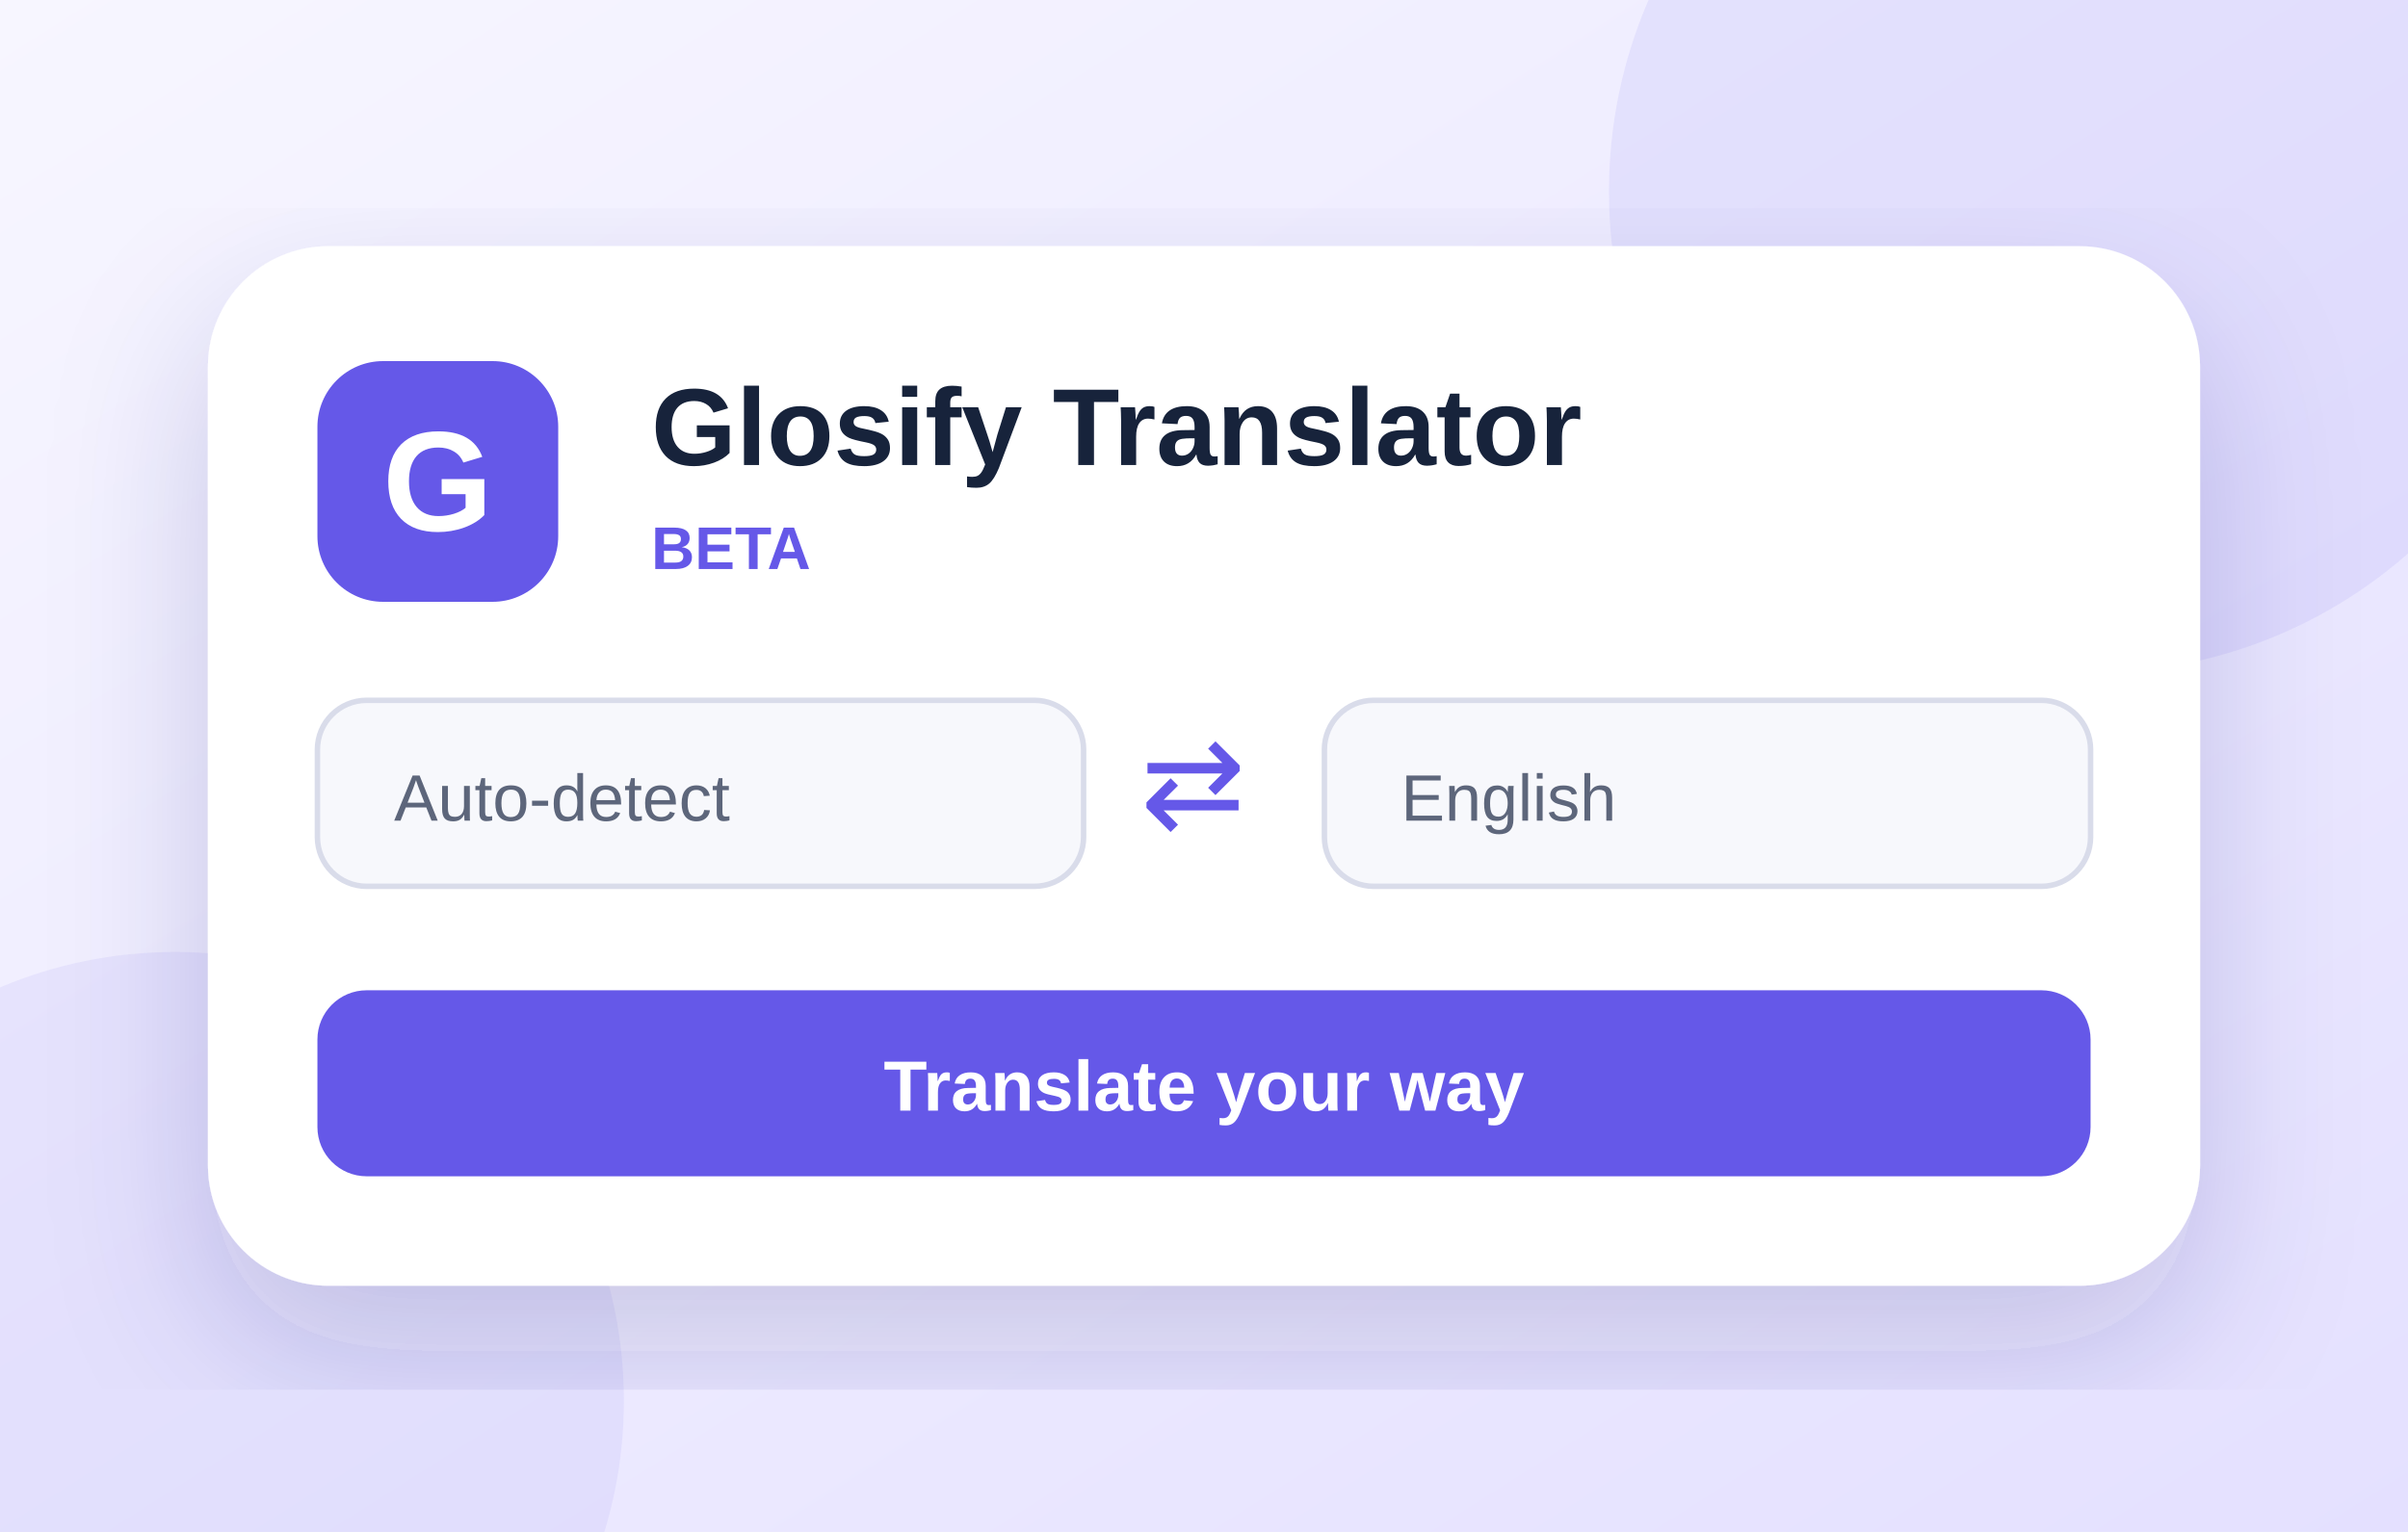
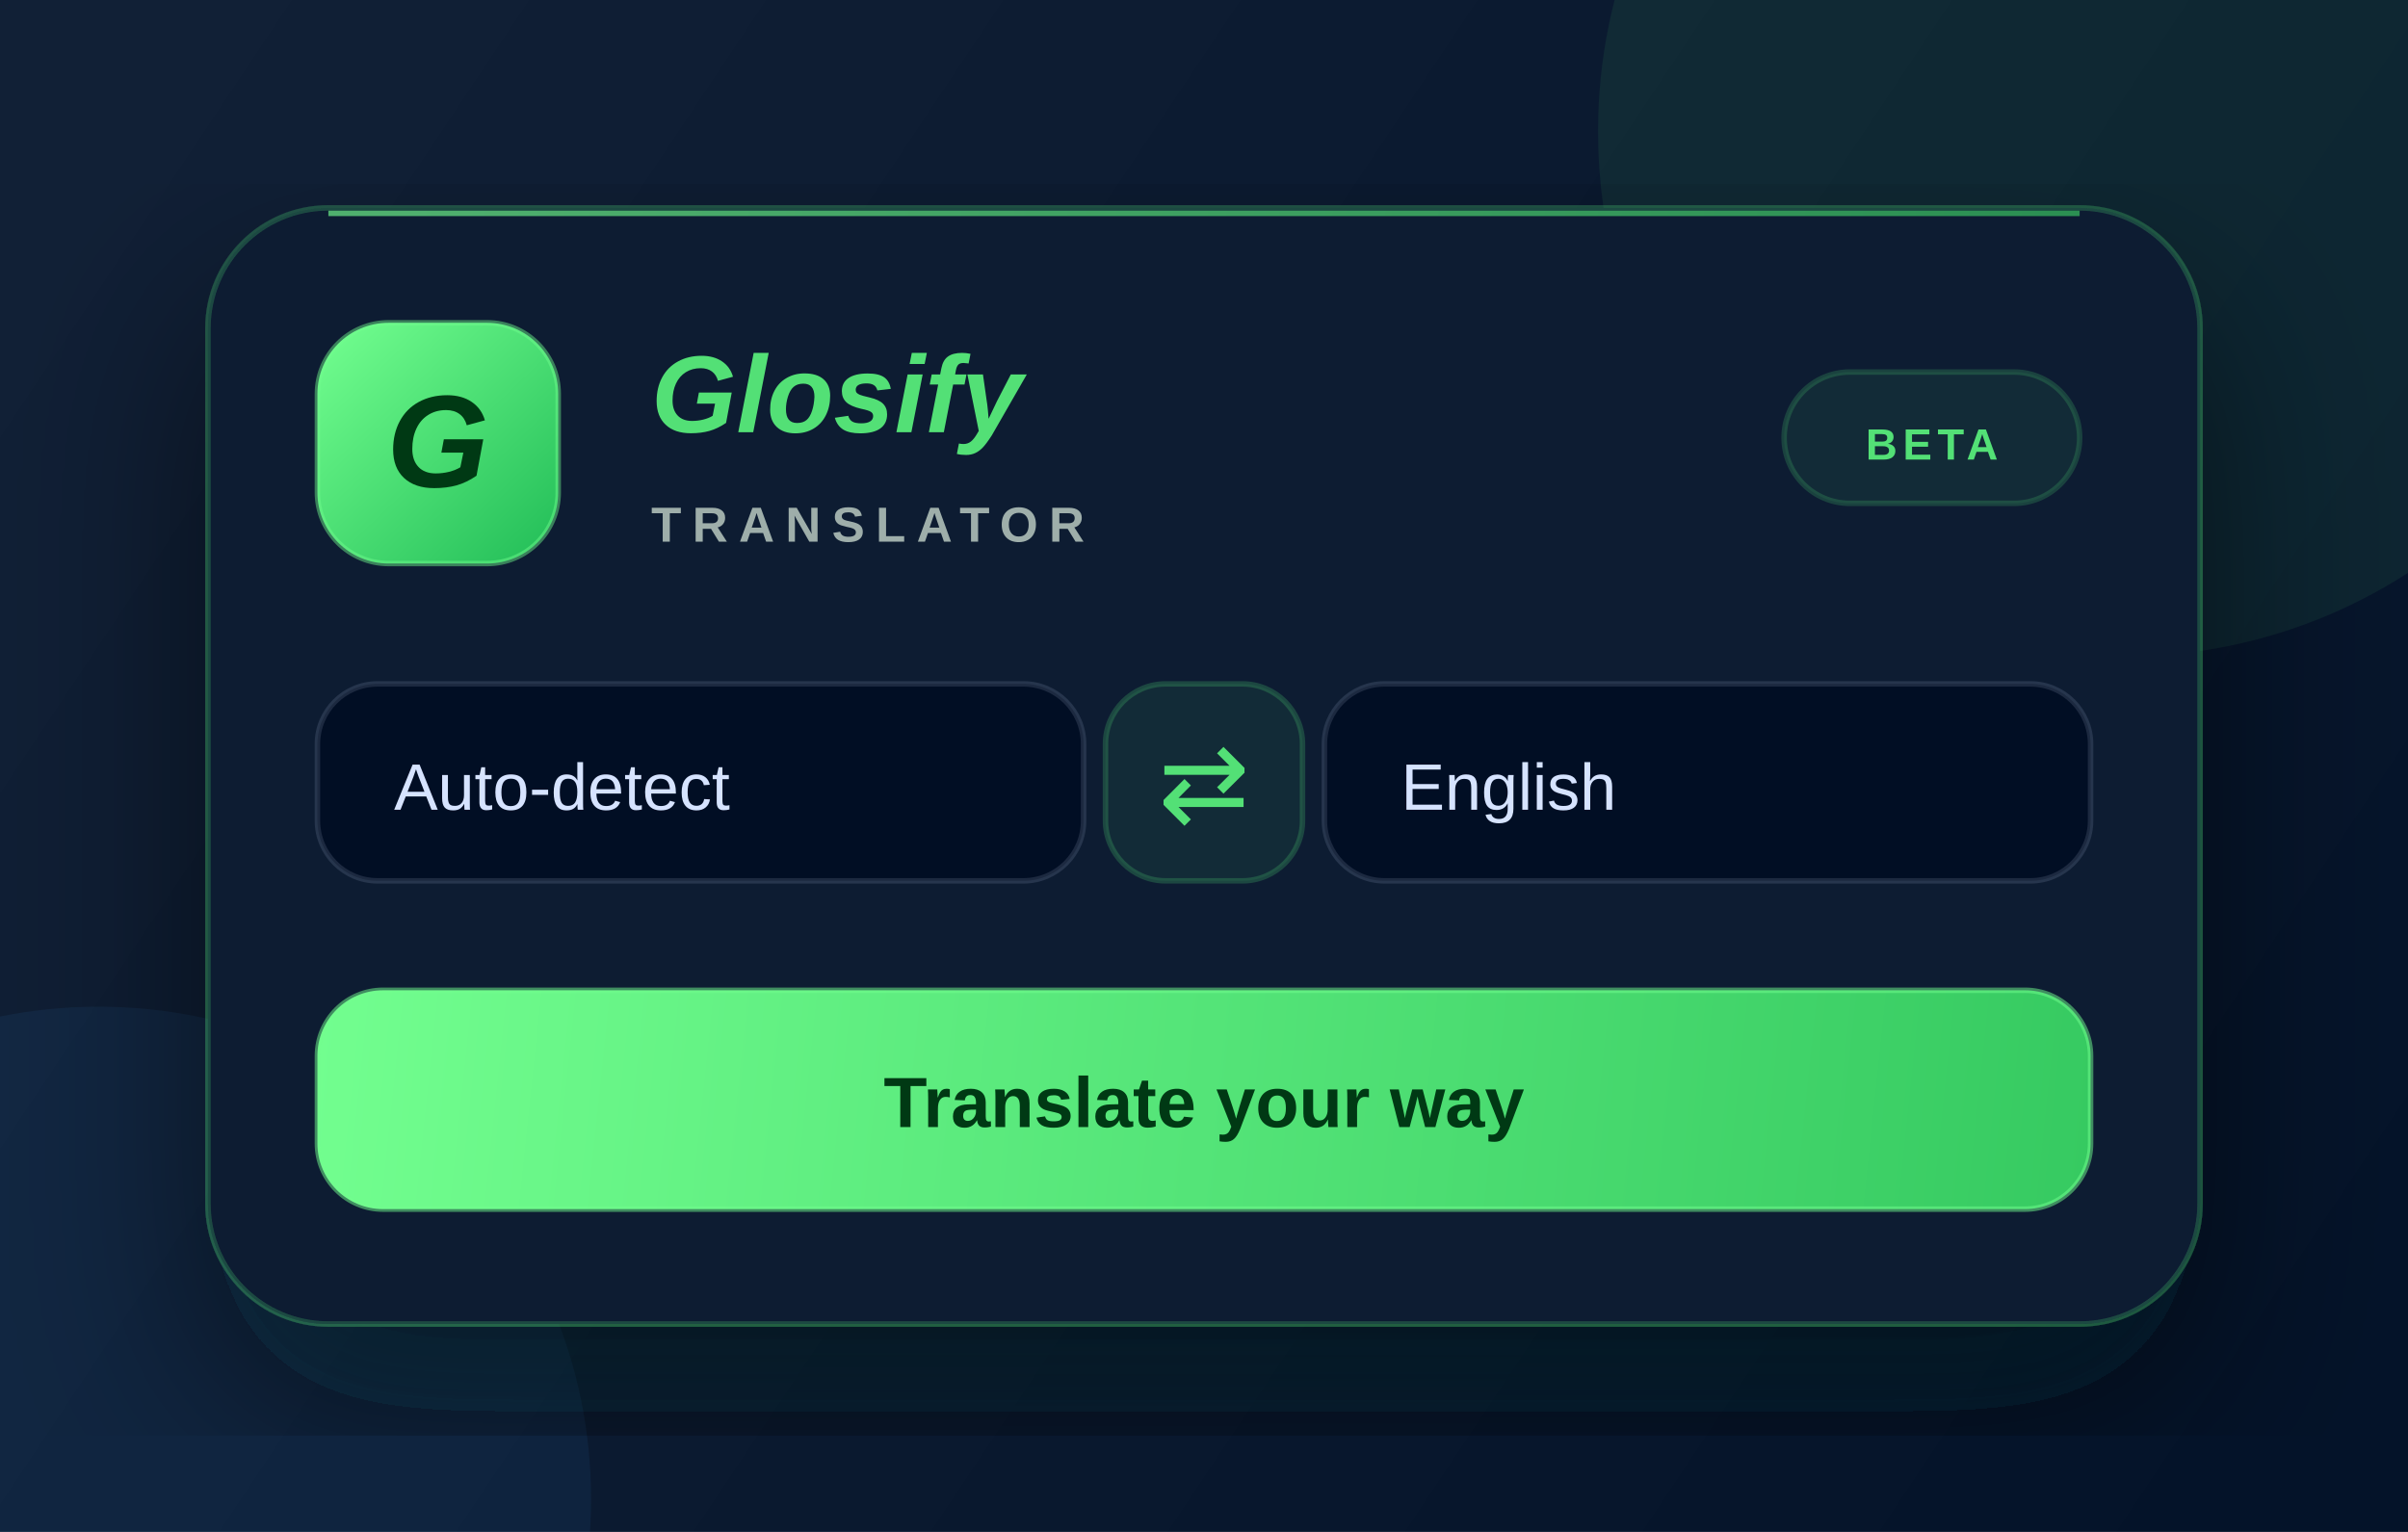
<svg xmlns="http://www.w3.org/2000/svg" width="440" height="280" viewBox="0 0 440 280">
  <defs>
-     <linearGradient id="bg" x1="0" y1="0" x2="1" y2="1">
-       <stop stop-color="#f7f6ff" />
-       <stop offset="1" stop-color="#e4e0ff" />
+     <linearGradient id="bg" x1="25" y1="10" x2="415" y2="270" gradientUnits="userSpaceOnUse">
+       <stop stop-color="#112036" />
+       <stop offset="1" stop-color="#041329" />
    </linearGradient>
-     <filter id="s">
-       <feDropShadow dx="0" dy="12" stdDeviation="14" flood-color="#342b7a" flood-opacity=".18" />
+     <linearGradient id="brand" x1="57" y1="62" x2="101" y2="108" gradientUnits="userSpaceOnUse">
+       <stop stop-color="#72fe8f" />
+       <stop offset="1" stop-color="#1db954" />
+     </linearGradient>
+     <linearGradient id="button" x1="58" y1="181" x2="382" y2="215" gradientUnits="userSpaceOnUse">
+       <stop stop-color="#72fe8f" />
+       <stop offset="1" stop-color="#36ca61" />
+     </linearGradient>
+     <filter id="shadow">
+       <feDropShadow dx="0" dy="16" stdDeviation="18" flood-color="#000814" flood-opacity=".52" />
    </filter>
  </defs>
  <rect width="440" height="280" fill="url(#bg)" />
-   <circle cx="382" cy="35" r="88" fill="#6558e8" opacity=".09" />
-   <circle cx="32" cy="256" r="82" fill="#6558e8" opacity=".08" />
-   <rect x="38" y="45" width="364" height="190" rx="22" fill="#fff" filter="url(#s)" />
-   <rect x="58" y="66" width="44" height="44" rx="12" fill="#6558e8" />
-   <text x="80" y="97" text-anchor="middle" font-family="Arial,sans-serif" font-size="26" font-weight="700" fill="#fff">G</text>
-   <text x="119" y="85" font-family="Arial,sans-serif" font-size="20" font-weight="700" fill="#17233b">Glosify Translator</text>
-   <text x="119" y="104" font-family="Arial,sans-serif" font-size="11" font-weight="700" fill="#6558e8">BETA</text>
-   <rect x="58" y="128" width="140" height="34" rx="9" fill="#f7f8fc" stroke="#d9dcea" />
-   <text x="72" y="150" font-family="Arial,sans-serif" font-size="12" fill="#5d667b">Auto-detect</text>
-   <text x="218" y="151" text-anchor="middle" font-family="Arial,sans-serif" font-size="23" fill="#6558e8">⇄</text>
-   <rect x="242" y="128" width="140" height="34" rx="9" fill="#f7f8fc" stroke="#d9dcea" />
-   <text x="256" y="150" font-family="Arial,sans-serif" font-size="12" fill="#5d667b">English</text>
-   <rect x="58" y="181" width="324" height="34" rx="9" fill="#6558e8" />
-   <text x="220" y="203" text-anchor="middle" font-family="Arial,sans-serif" font-size="13" font-weight="700" fill="#fff">Translate your way</text>
+   <circle cx="388" cy="24" r="96" fill="#53e076" opacity=".08" />
+   <circle cx="18" cy="274" r="90" fill="#2d7abf" opacity=".1" />
+   <rect x="38" y="38" width="364" height="204" rx="22" fill="#0d1c32" stroke="#53e076" stroke-opacity=".24" filter="url(#shadow)" />
+   <path d="M60 39h320" stroke="url(#button)" stroke-opacity=".65" />
+   <rect x="58" y="59" width="44" height="44" rx="13" fill="url(#brand)" stroke="#72fe8f" stroke-opacity=".45" />
+   <text x="80" y="89" text-anchor="middle" font-family="Arial,sans-serif" font-size="24" font-style="italic" font-weight="900" fill="#003914">G</text>
+   <text x="119" y="79" font-family="Arial,sans-serif" font-size="20" font-style="italic" font-weight="900" fill="#53e076">Glosify</text>
+   <text x="119" y="99" font-family="Arial,sans-serif" font-size="9" font-weight="700" letter-spacing="2" fill="#9eaeaa">TRANSLATOR</text>
+   <rect x="326" y="68" width="54" height="24" rx="12" fill="#53e076" fill-opacity=".08" stroke="#53e076" stroke-opacity=".2" />
+   <text x="353" y="84" text-anchor="middle" font-family="Arial,sans-serif" font-size="8" font-weight="800" letter-spacing="1" fill="#53e076">BETA</text>
+   <rect x="58" y="125" width="140" height="36" rx="11" fill="#010e24" stroke="#d6e3ff" stroke-opacity=".13" />
+   <text x="72" y="148" font-family="Arial,sans-serif" font-size="12" fill="#d6e3ff">Auto-detect</text>
+   <rect x="202" y="125" width="36" height="36" rx="11" fill="#53e076" fill-opacity=".08" stroke="#53e076" stroke-opacity=".22" />
+   <text x="220" y="150" text-anchor="middle" font-family="Arial,sans-serif" font-size="20" fill="#53e076">⇄</text>
+   <rect x="242" y="125" width="140" height="36" rx="11" fill="#010e24" stroke="#d6e3ff" stroke-opacity=".13" />
+   <text x="256" y="148" font-family="Arial,sans-serif" font-size="12" fill="#d6e3ff">English</text>
+   <rect x="58" y="181" width="324" height="40" rx="12" fill="url(#button)" stroke="#72fe8f" stroke-opacity=".5" />
+   <text x="220" y="206" text-anchor="middle" font-family="Arial,sans-serif" font-size="13" font-weight="800" fill="#003914">Translate your way</text>
</svg>
